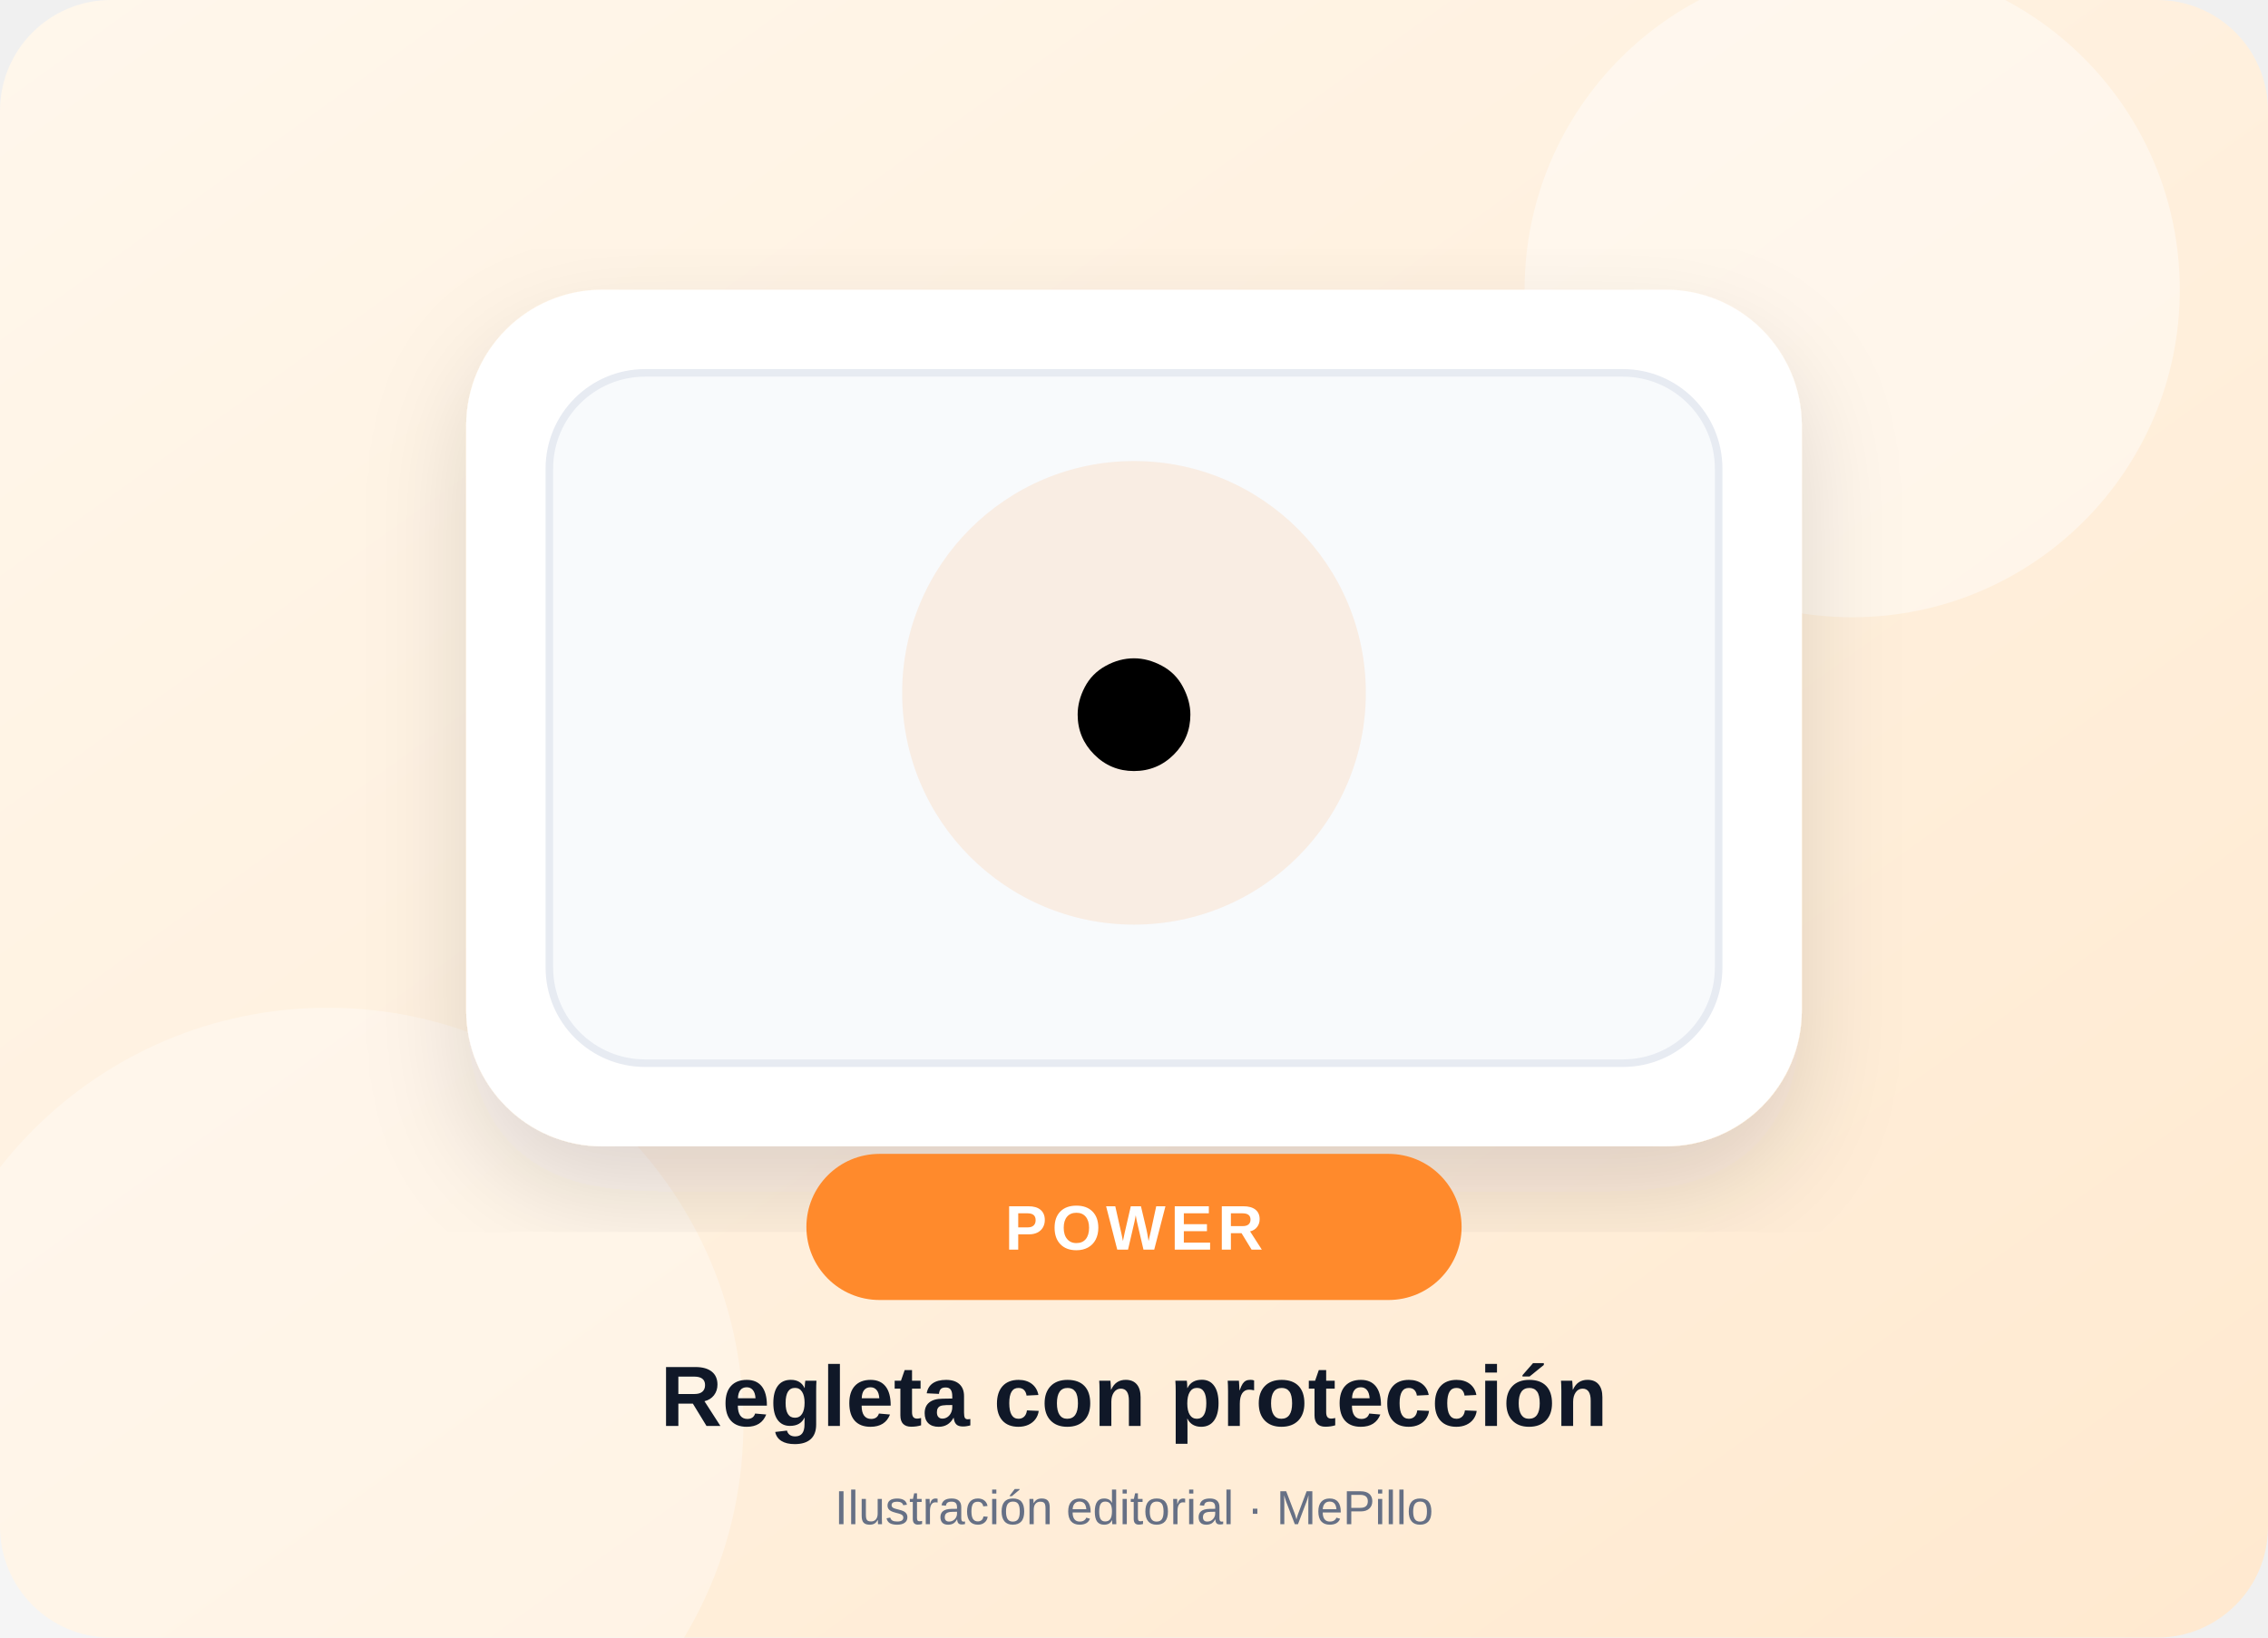
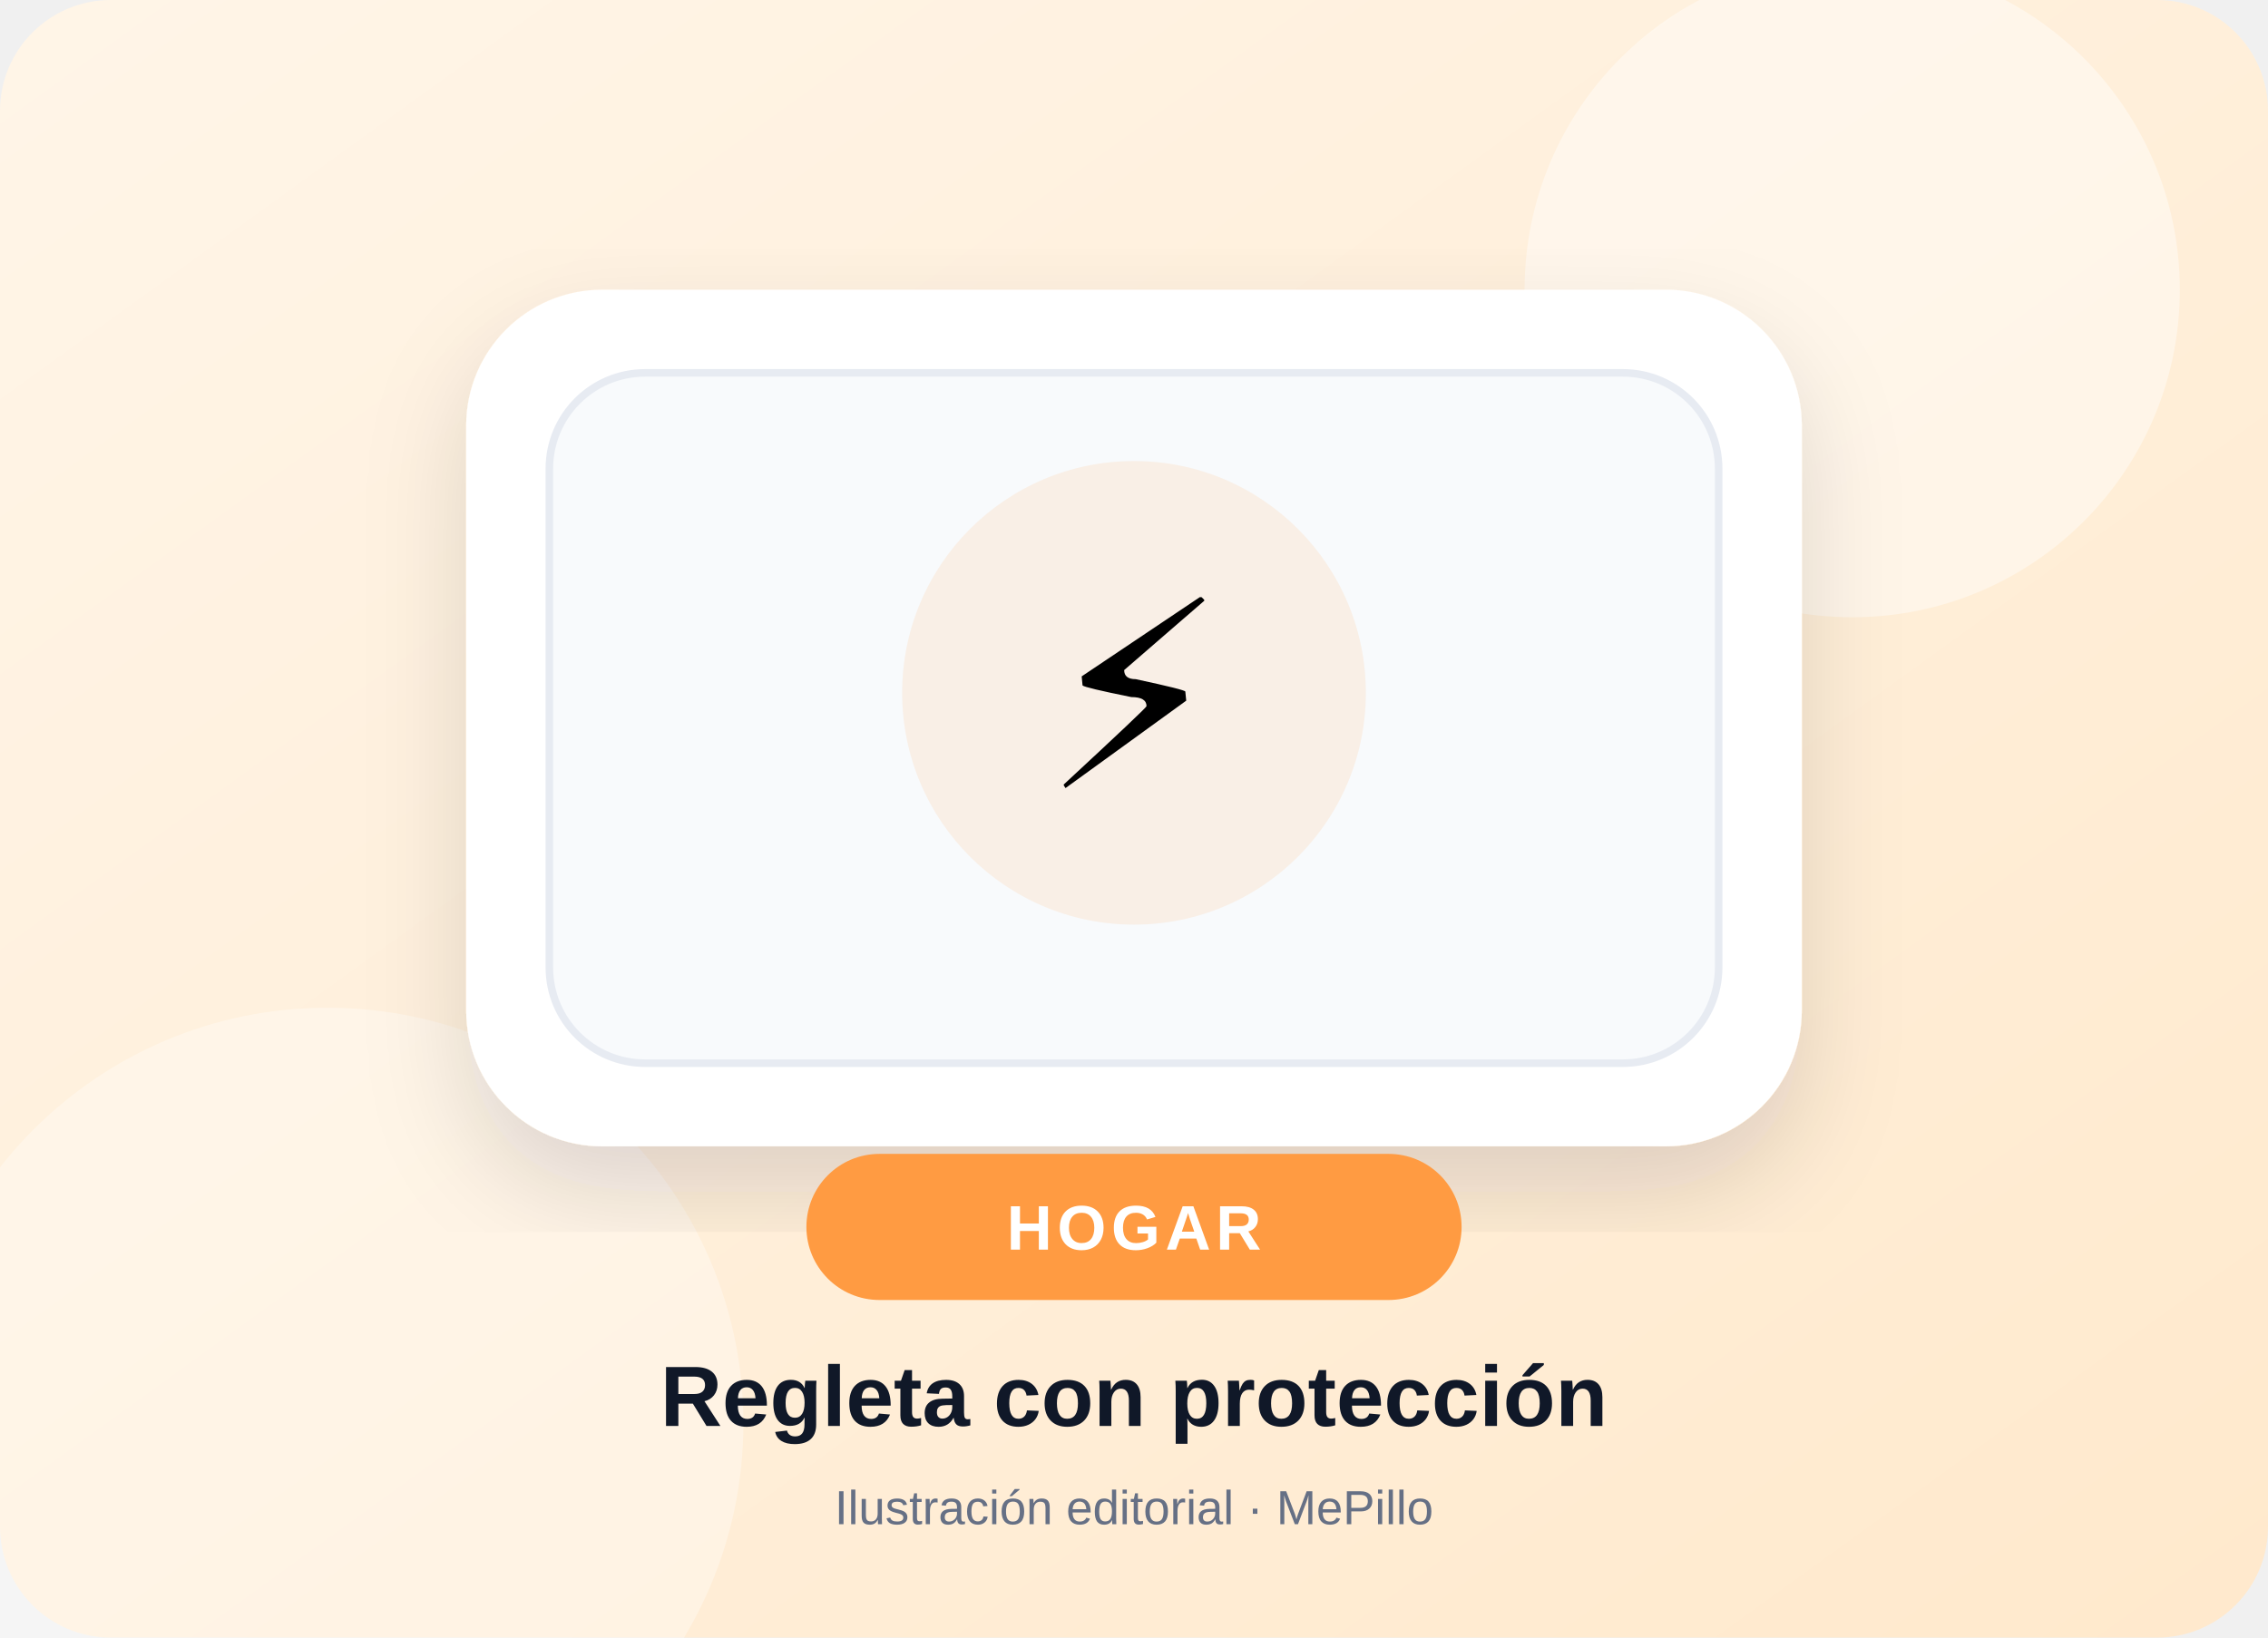
<svg xmlns="http://www.w3.org/2000/svg" width="900" height="650" viewBox="0 0 900 650" role="img" aria-labelledby="t d">
  <defs>
    <linearGradient id="bg" x1="0" y1="0" x2="1" y2="1">
-       <stop stop-color="#fff7ec" />
-       <stop offset="1" stop-color="#ffe9cf" />
+       <stop stop-color="#fff5e8" />
+       <stop offset="1" stop-color="#ffe9cc" />
    </linearGradient>
    <filter id="s">
      <feDropShadow dx="0" dy="18" stdDeviation="20" flood-color="#101828" flood-opacity=".13" />
    </filter>
  </defs>
  <rect width="900" height="650" rx="44" fill="url(#bg)" />
  <circle cx="735" cy="115" r="130" fill="#fff" opacity=".42" />
  <circle cx="130" cy="565" r="165" fill="#fff" opacity=".32" />
  <g filter="url(#s)">
    <rect x="185" y="115" width="530" height="340" rx="54" fill="#fff" />
    <rect x="218" y="148" width="464" height="274" rx="38" fill="#f8fafc" stroke="#e7ebf2" stroke-width="3" />
  </g>
-   <circle cx="450" cy="275" r="92" fill="#ff8a2c" opacity=".12" />
-   <text x="450" y="313" text-anchor="middle" font-size="104" font-family="Arial,Segoe UI Emoji,sans-serif">●</text>
-   <rect x="320" y="458" width="260" height="58" rx="29" fill="#ff8a2c" />
-   <text x="450" y="496" text-anchor="middle" fill="#fff" font-size="25" font-weight="700" font-family="Arial,sans-serif" letter-spacing="2">POWER</text>
+   <circle cx="450" cy="275" r="92" fill="#ff9b42" opacity=".12" />
+   <text x="450" y="313" text-anchor="middle" font-size="104" font-family="Arial,Segoe UI Emoji,sans-serif">⚡</text>
+   <rect x="320" y="458" width="260" height="58" rx="29" fill="#ff9b42" />
+   <text x="450" y="496" text-anchor="middle" fill="#fff" font-size="25" font-weight="700" font-family="Arial,sans-serif" letter-spacing="2">HOGAR</text>
  <text x="450" y="566" text-anchor="middle" fill="#101828" font-size="34" font-weight="800" font-family="Arial,sans-serif">Regleta con protección</text>
  <text x="450" y="605" text-anchor="middle" fill="#667085" font-size="19" font-family="Arial,sans-serif">Ilustración editorial · MePillo</text>
</svg>
